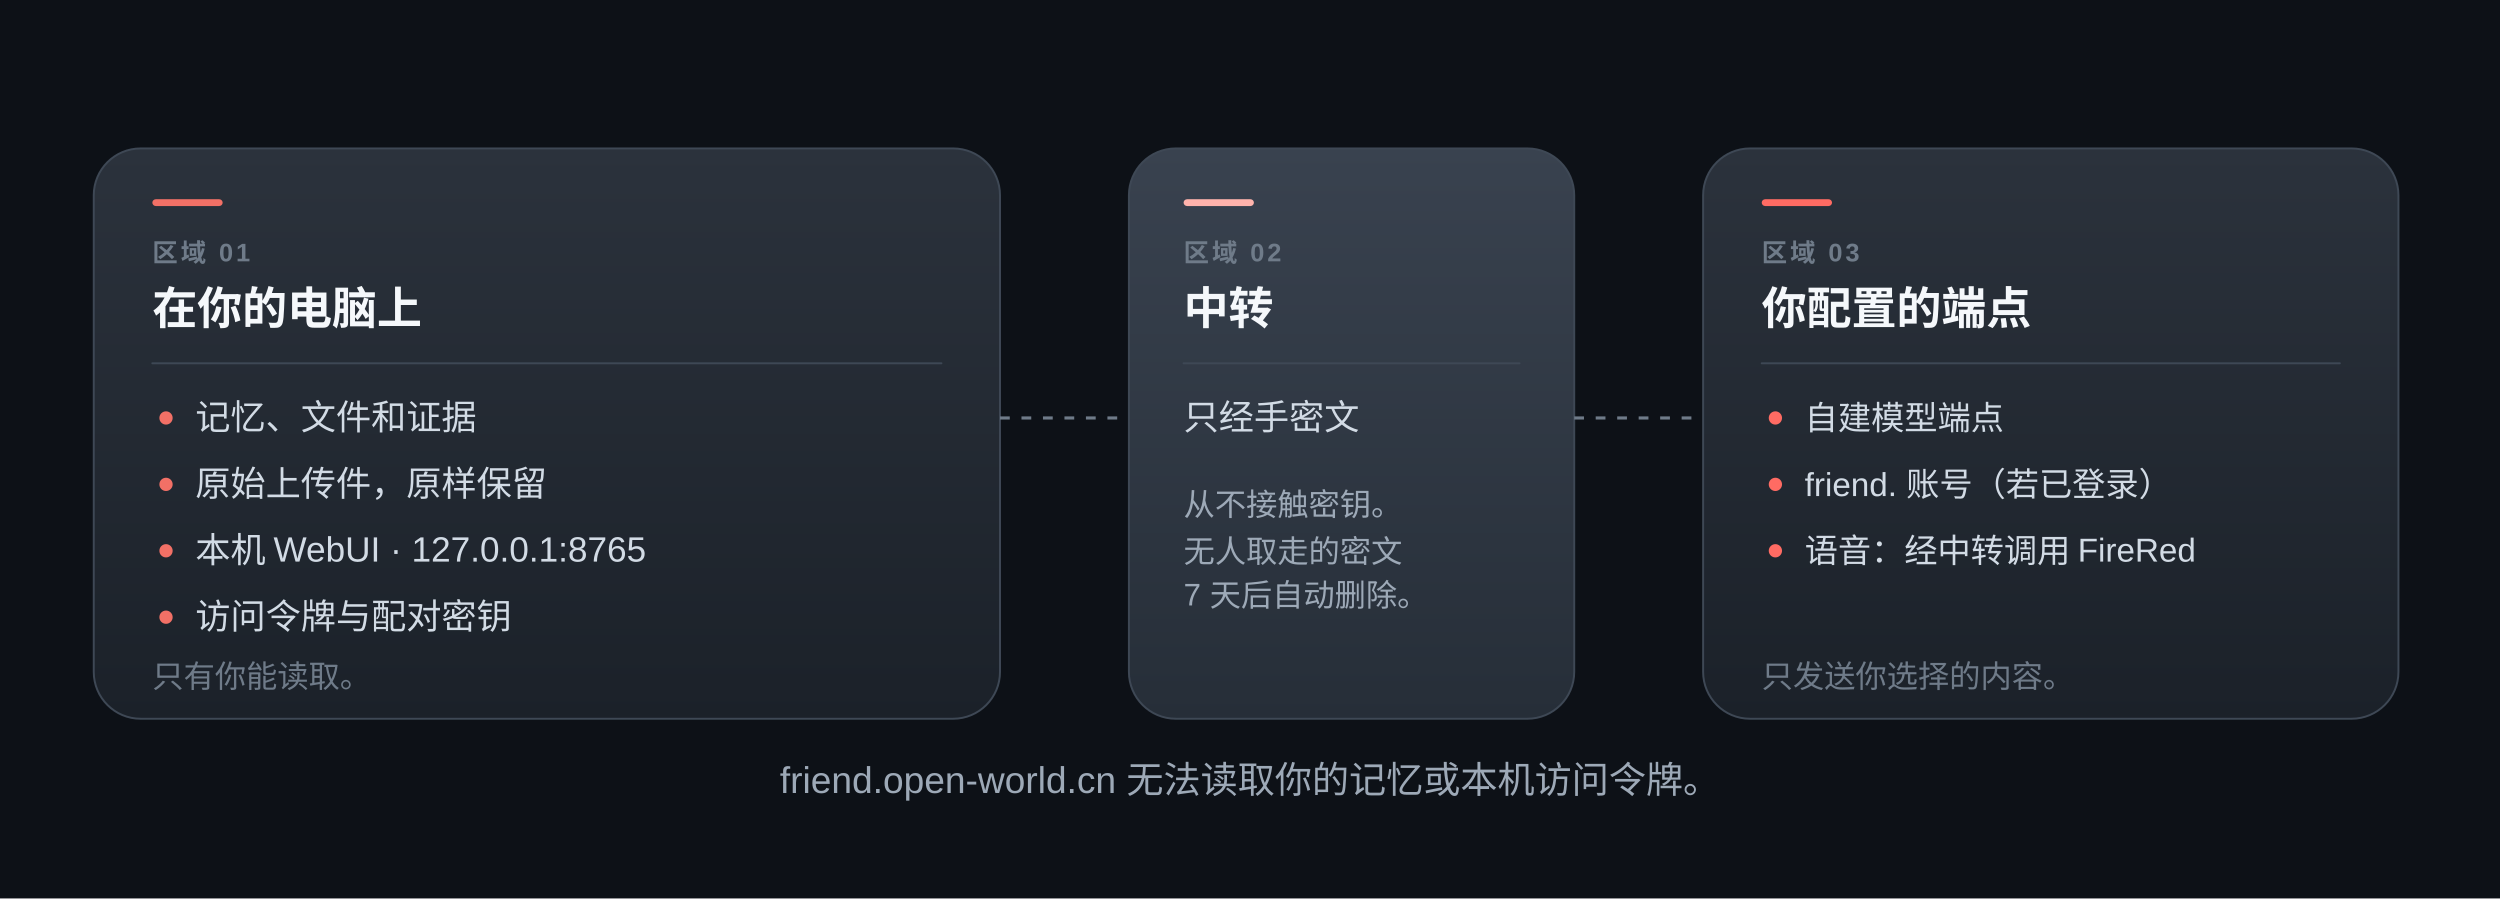
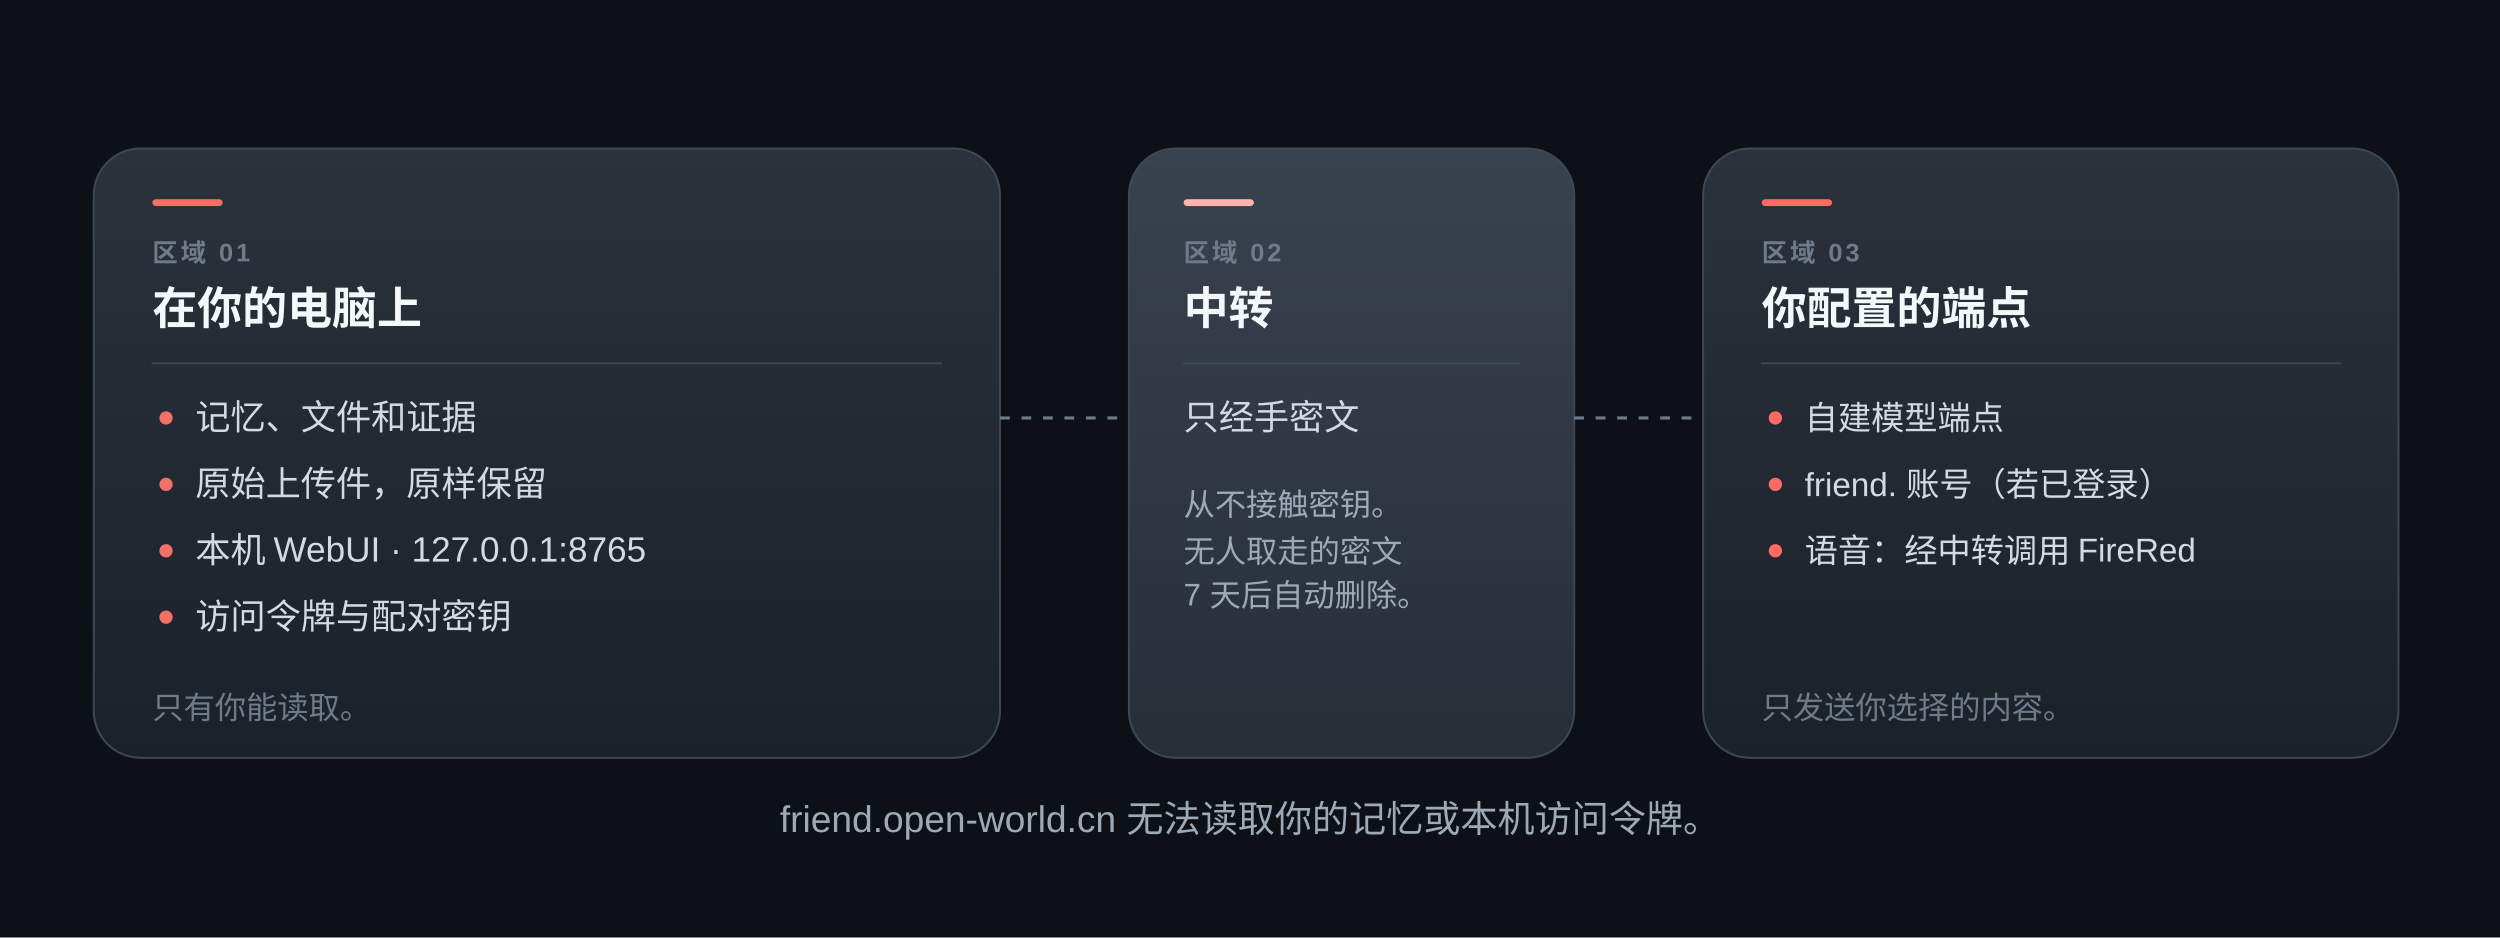
- <svg xmlns="http://www.w3.org/2000/svg" viewBox="0 0 1280 460" width="1280" height="460" role="img" aria-label="数据边界图：记忆与证据留在你的电脑上；中转只经手密文；模型处理只发往你配置的端点。">
+ <svg xmlns="http://www.w3.org/2000/svg" viewBox="0 0 1280 480" width="1280" height="480" role="img" aria-label="数据边界图：记忆与证据留在你的电脑上；中转只经手密文；模型处理只发往你配置的端点。">
  <defs>
    <radialGradient id="halo" cx="50%" cy="50%" r="50%">
      <stop offset="0" stop-color="#FF7A70" stop-opacity=".55" />
      <stop offset=".45" stop-color="#FF7A70" stop-opacity=".18" />
      <stop offset="1" stop-color="#FF7A70" stop-opacity="0" />
    </radialGradient>
    <linearGradient id="cardGrad" x1="0" y1="0" x2="0" y2="1">
      <stop offset="0" stop-color="#2B323C" />
      <stop offset="1" stop-color="#1B2129" />
    </linearGradient>
    <linearGradient id="cardAltGrad" x1="0" y1="0" x2="0" y2="1">
      <stop offset="0" stop-color="#39424F" />
      <stop offset="1" stop-color="#262E38" />
    </linearGradient>
    <filter id="soft" x="-30%" y="-30%" width="160%" height="180%">
      <feDropShadow dx="0" dy="8" stdDeviation="14" flood-color="rgba(1,4,9,.62)" flood-opacity="1" />
    </filter>
    <filter id="softSm" x="-30%" y="-30%" width="160%" height="180%">
      <feDropShadow dx="0" dy="4" stdDeviation="7" flood-color="rgba(1,4,9,.62)" flood-opacity=".8" />
    </filter>
  </defs>
  <style>
  .s{font-family:-apple-system, BlinkMacSystemFont, 'Segoe UI Variable Display', 'Segoe UI', 'Helvetica Neue', Arial, 'Microsoft YaHei', 'PingFang SC', 'Hiragino Sans GB', 'Noto Sans CJK SC', sans-serif}
  .m{font-family:ui-monospace, SFMono-Regular, 'SF Mono', Menlo, Consolas, 'Liberation Mono', 'Microsoft YaHei', monospace}
  .rise{opacity:0;animation:rise .9s cubic-bezier(.16,.84,.32,1) both}
  @keyframes rise{from{opacity:0;transform:translateY(14px);filter:blur(6px)}to{opacity:1;transform:none;filter:blur(0)}}
  @keyframes breathe{0%,100%{opacity:.45;transform:scale(.96)}50%{opacity:.9;transform:scale(1.05)}}
  @keyframes breathe2{
    0%{opacity:.05;transform:scale(.93);animation-timing-function:cubic-bezier(.66,0,.34,1)}
    18%{opacity:.12;transform:scale(1.03);animation-timing-function:cubic-bezier(.37,0,.63,1)}
    34%{opacity:.07;transform:scale(.99);animation-timing-function:cubic-bezier(.45,0,.55,1)}
    57%{opacity:.15;transform:scale(1.085);animation-timing-function:cubic-bezier(.3,0,.7,1)}
    72%{opacity:.088;transform:scale(1.008);animation-timing-function:cubic-bezier(.6,0,.4,1)}
    88%{opacity:.126;transform:scale(1.052);animation-timing-function:cubic-bezier(.5,0,.5,1)}
    100%{opacity:.05;transform:scale(.93)}
  }
  @keyframes twinkle{0%,100%{opacity:.12}50%{opacity:.5}}
  .tw{animation:twinkle 9s ease-in-out infinite}
  .snr{animation:snr 5.4s cubic-bezier(.16,.84,.32,1) infinite;transform-box:fill-box;transform-origin:center}
  @keyframes snr{0%{transform:scale(.5);opacity:.55}65%{opacity:0}100%{transform:scale(1.6);opacity:0}}
  .swp{animation-timing-function:cubic-bezier(.83,0,.17,1);animation-iteration-count:infinite;opacity:0}
  .march{animation:march 1.65s linear infinite}
  .dp{animation:dotpulse 2.6s ease-in-out infinite}
  @keyframes dotpulse{0%,100%{opacity:.42}50%{opacity:1}}
  @keyframes march{to{stroke-dashoffset:-24}}
  .scan{animation:scan 4s cubic-bezier(.83,0,.17,1) infinite;opacity:0}
  @keyframes scan{0%{transform:translateX(0);opacity:0}8%{opacity:1}88%{opacity:1}100%{transform:translateX(1140px);opacity:0}}
  @media (prefers-reduced-motion: reduce){
    .rise{animation:none!important;opacity:1!important;filter:none!important;transform:none!important}
    .tw{animation:none!important;opacity:.55!important}
    .snr,.swp,.scan{animation:none!important;opacity:0!important}
    .march{animation:none!important}
    .dp{animation:none!important;opacity:1!important}
  }</style>
-   <rect width="1280" height="460" fill="#0D1117" />
-   <rect x="48" y="76" width="464" height="292" rx="24" fill="url(#cardGrad)" stroke="#3E4855" stroke-width="1" />
+   <rect width="1280" height="480" fill="#0D1117" />
+   <rect x="48" y="76" width="464" height="312" rx="24" fill="url(#cardGrad)" stroke="#3E4855" stroke-width="1" />
  <rect x="78" y="102" width="36" height="3.5" rx="1.8" fill="#F27066" />
  <text x="78" y="134" font-size="13" font-weight="700" fill="#6F7B89" letter-spacing="1.5" class="s">区域 01</text>
  <text x="78" y="166" font-size="23" font-weight="650" fill="#F5F8FB" class="s">在你的电脑上</text>
  <line x1="78" y1="186" x2="482" y2="186" stroke="#3E4855" stroke-width="1" stroke-linecap="round" />
  <circle cx="85" cy="214" r="3.4" fill="#F27066" />
  <text x="100" y="220" font-size="18" font-weight="400" fill="#D2DBE5" class="s">记忆、文件和证据</text>
  <circle cx="85" cy="248" r="3.4" fill="#F27066" />
  <text x="100" y="254" font-size="18" font-weight="400" fill="#D2DBE5" class="s">原始上传件，原样保留</text>
  <circle cx="85" cy="282" r="3.4" fill="#F27066" />
  <text x="100" y="288" font-size="18" font-weight="400" fill="#D2DBE5" class="s">本机 WebUI · 127.0.0.1:8765</text>
  <circle cx="85" cy="316" r="3.4" fill="#F27066" />
  <text x="100" y="322" font-size="18" font-weight="400" fill="#D2DBE5" class="s">访问令牌与配对密钥</text>
-   <text x="78" y="352" font-size="16" font-weight="500" fill="#6F7B89" class="s">只有你能读取。</text>
-   <rect x="578" y="76" width="228" height="292" rx="24" fill="url(#cardAltGrad)" stroke="#3E4855" stroke-width="1" />
+   <text x="78" y="368" font-size="16" font-weight="500" fill="#6F7B89" class="s">只有你能读取。</text>
+   <rect x="578" y="76" width="228" height="312" rx="24" fill="url(#cardAltGrad)" stroke="#3E4855" stroke-width="1" />
  <rect x="606" y="102" width="36" height="3.5" rx="1.8" fill="#FFB3AC" />
  <text x="606" y="134" font-size="13" font-weight="700" fill="#6F7B89" letter-spacing="1.5" class="s">区域 02</text>
  <text x="606" y="166" font-size="23" font-weight="650" fill="#F5F8FB" class="s">中转</text>
  <line x1="606" y1="186" x2="778" y2="186" stroke="#3E4855" stroke-width="1" stroke-linecap="round" />
  <text x="606" y="220" font-size="18" font-weight="400" fill="#D2DBE5" class="s">只经手密文</text>
  <text x="606" y="264" font-size="16" font-weight="400" fill="#9DA9B7" class="s">从不接触密钥。</text>
  <text x="606" y="288" font-size="16" font-weight="400" fill="#9DA9B7" class="s">无人取走的密文</text>
  <text x="606" y="310" font-size="16" font-weight="400" fill="#9DA9B7" class="s">7 天后自动删除。</text>
-   <rect x="872" y="76" width="356" height="292" rx="24" fill="url(#cardGrad)" stroke="#3E4855" stroke-width="1" />
+   <rect x="872" y="76" width="356" height="312" rx="24" fill="url(#cardGrad)" stroke="#3E4855" stroke-width="1" />
  <rect x="902" y="102" width="36" height="3.5" rx="1.8" fill="#FF6B63" />
  <text x="902" y="134" font-size="13" font-weight="700" fill="#6F7B89" letter-spacing="1.5" class="s">区域 03</text>
  <text x="902" y="166" font-size="23" font-weight="650" fill="#F5F8FB" class="s">你配置的端点</text>
  <line x1="902" y1="186" x2="1198" y2="186" stroke="#3E4855" stroke-width="1" stroke-linecap="round" />
  <circle cx="909" cy="214" r="3.4" fill="#FF6B63" />
  <text x="924" y="220" font-size="17" font-weight="400" fill="#D2DBE5" class="s">自建模型端点</text>
  <circle cx="909" cy="248" r="3.4" fill="#FF6B63" />
  <text x="924" y="254" font-size="17" font-weight="400" fill="#D2DBE5" class="s">friend. 账号（若已登录）</text>
  <circle cx="909" cy="282" r="3.4" fill="#FF6B63" />
  <text x="924" y="288" font-size="17" font-weight="400" fill="#D2DBE5" class="s">语音：经中转调用 FireRed</text>
-   <text x="902" y="352" font-size="16" font-weight="500" fill="#6F7B89" class="s">只发送你选择的内容。</text>
+   <text x="902" y="368" font-size="16" font-weight="500" fill="#6F7B89" class="s">只发送你选择的内容。</text>
  <line x1="512" y1="214" x2="578" y2="214" stroke="#6F7B89" stroke-width="1.6" stroke-dasharray="5 6" class="march" />
  <line x1="806" y1="214" x2="872" y2="214" stroke="#6F7B89" stroke-width="1.6" stroke-dasharray="5 6" class="march" />
-   <text x="640" y="406" font-size="19" font-weight="400" fill="#9DA9B7" text-anchor="middle" class="s">friend.open-world.cn 无法读取你的记忆或本机访问令牌。</text>
+   <text x="640" y="426" font-size="19" font-weight="400" fill="#9DA9B7" text-anchor="middle" class="s">friend.open-world.cn 无法读取你的记忆或本机访问令牌。</text>
</svg>
